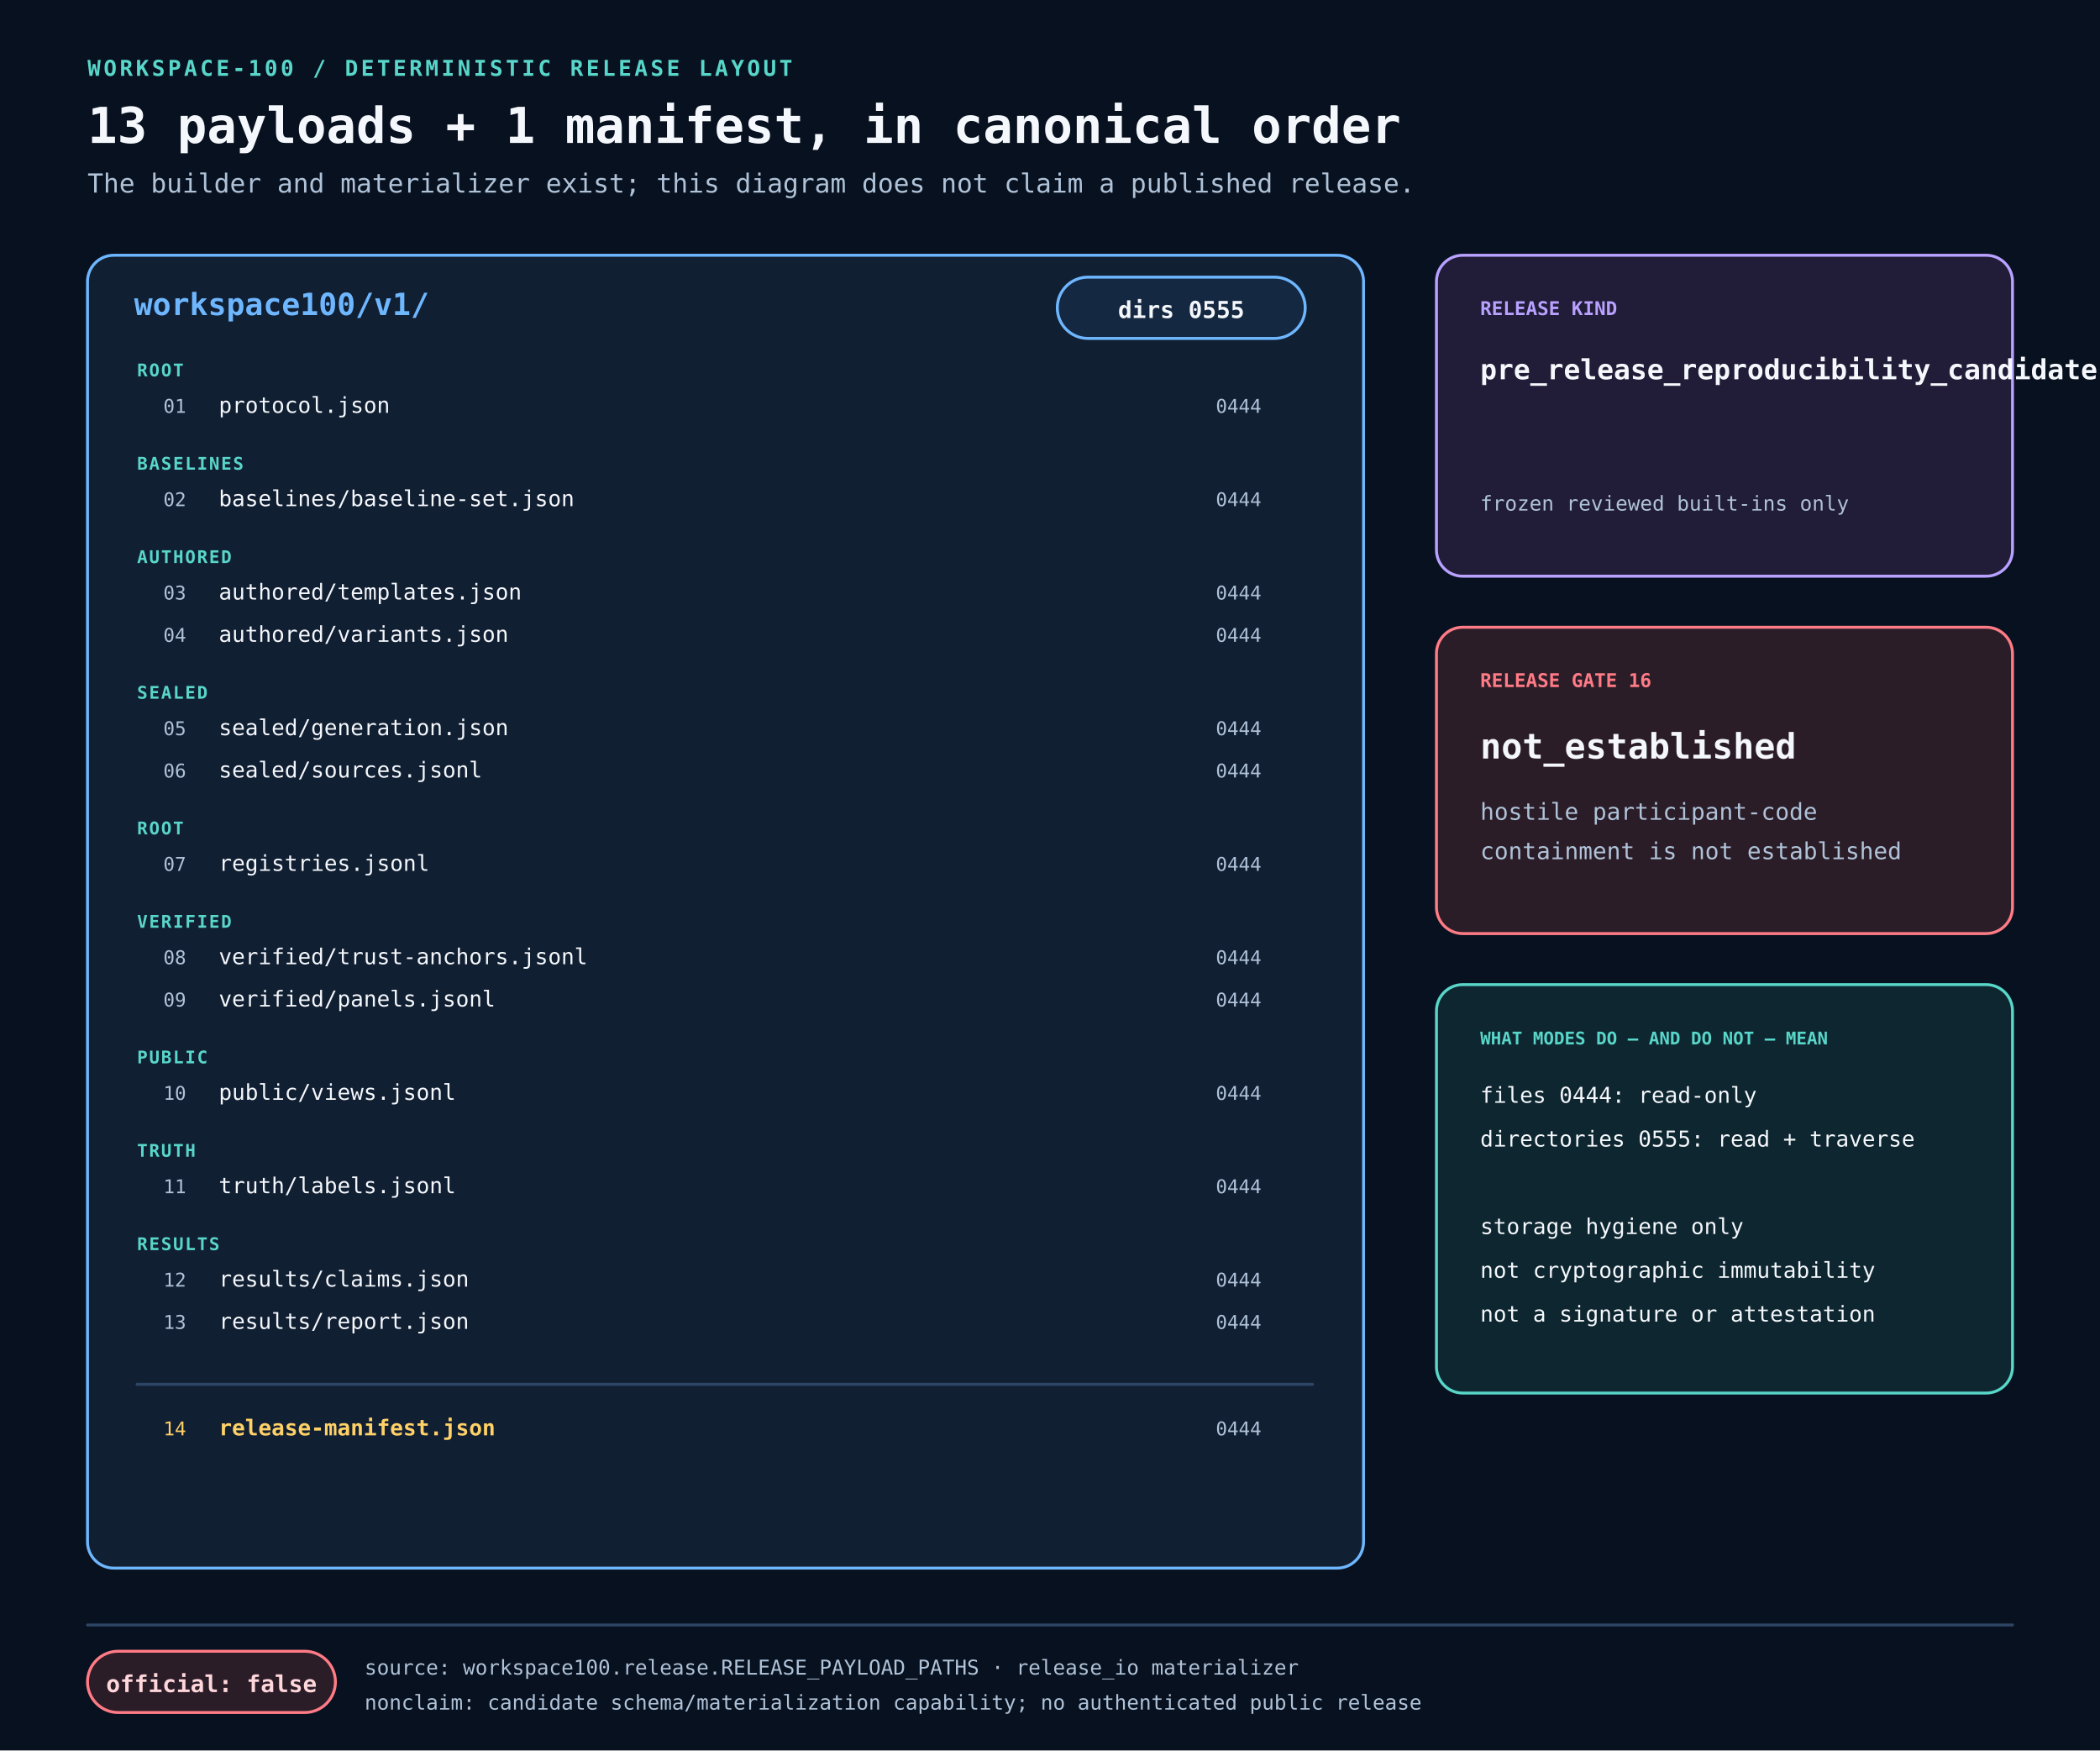
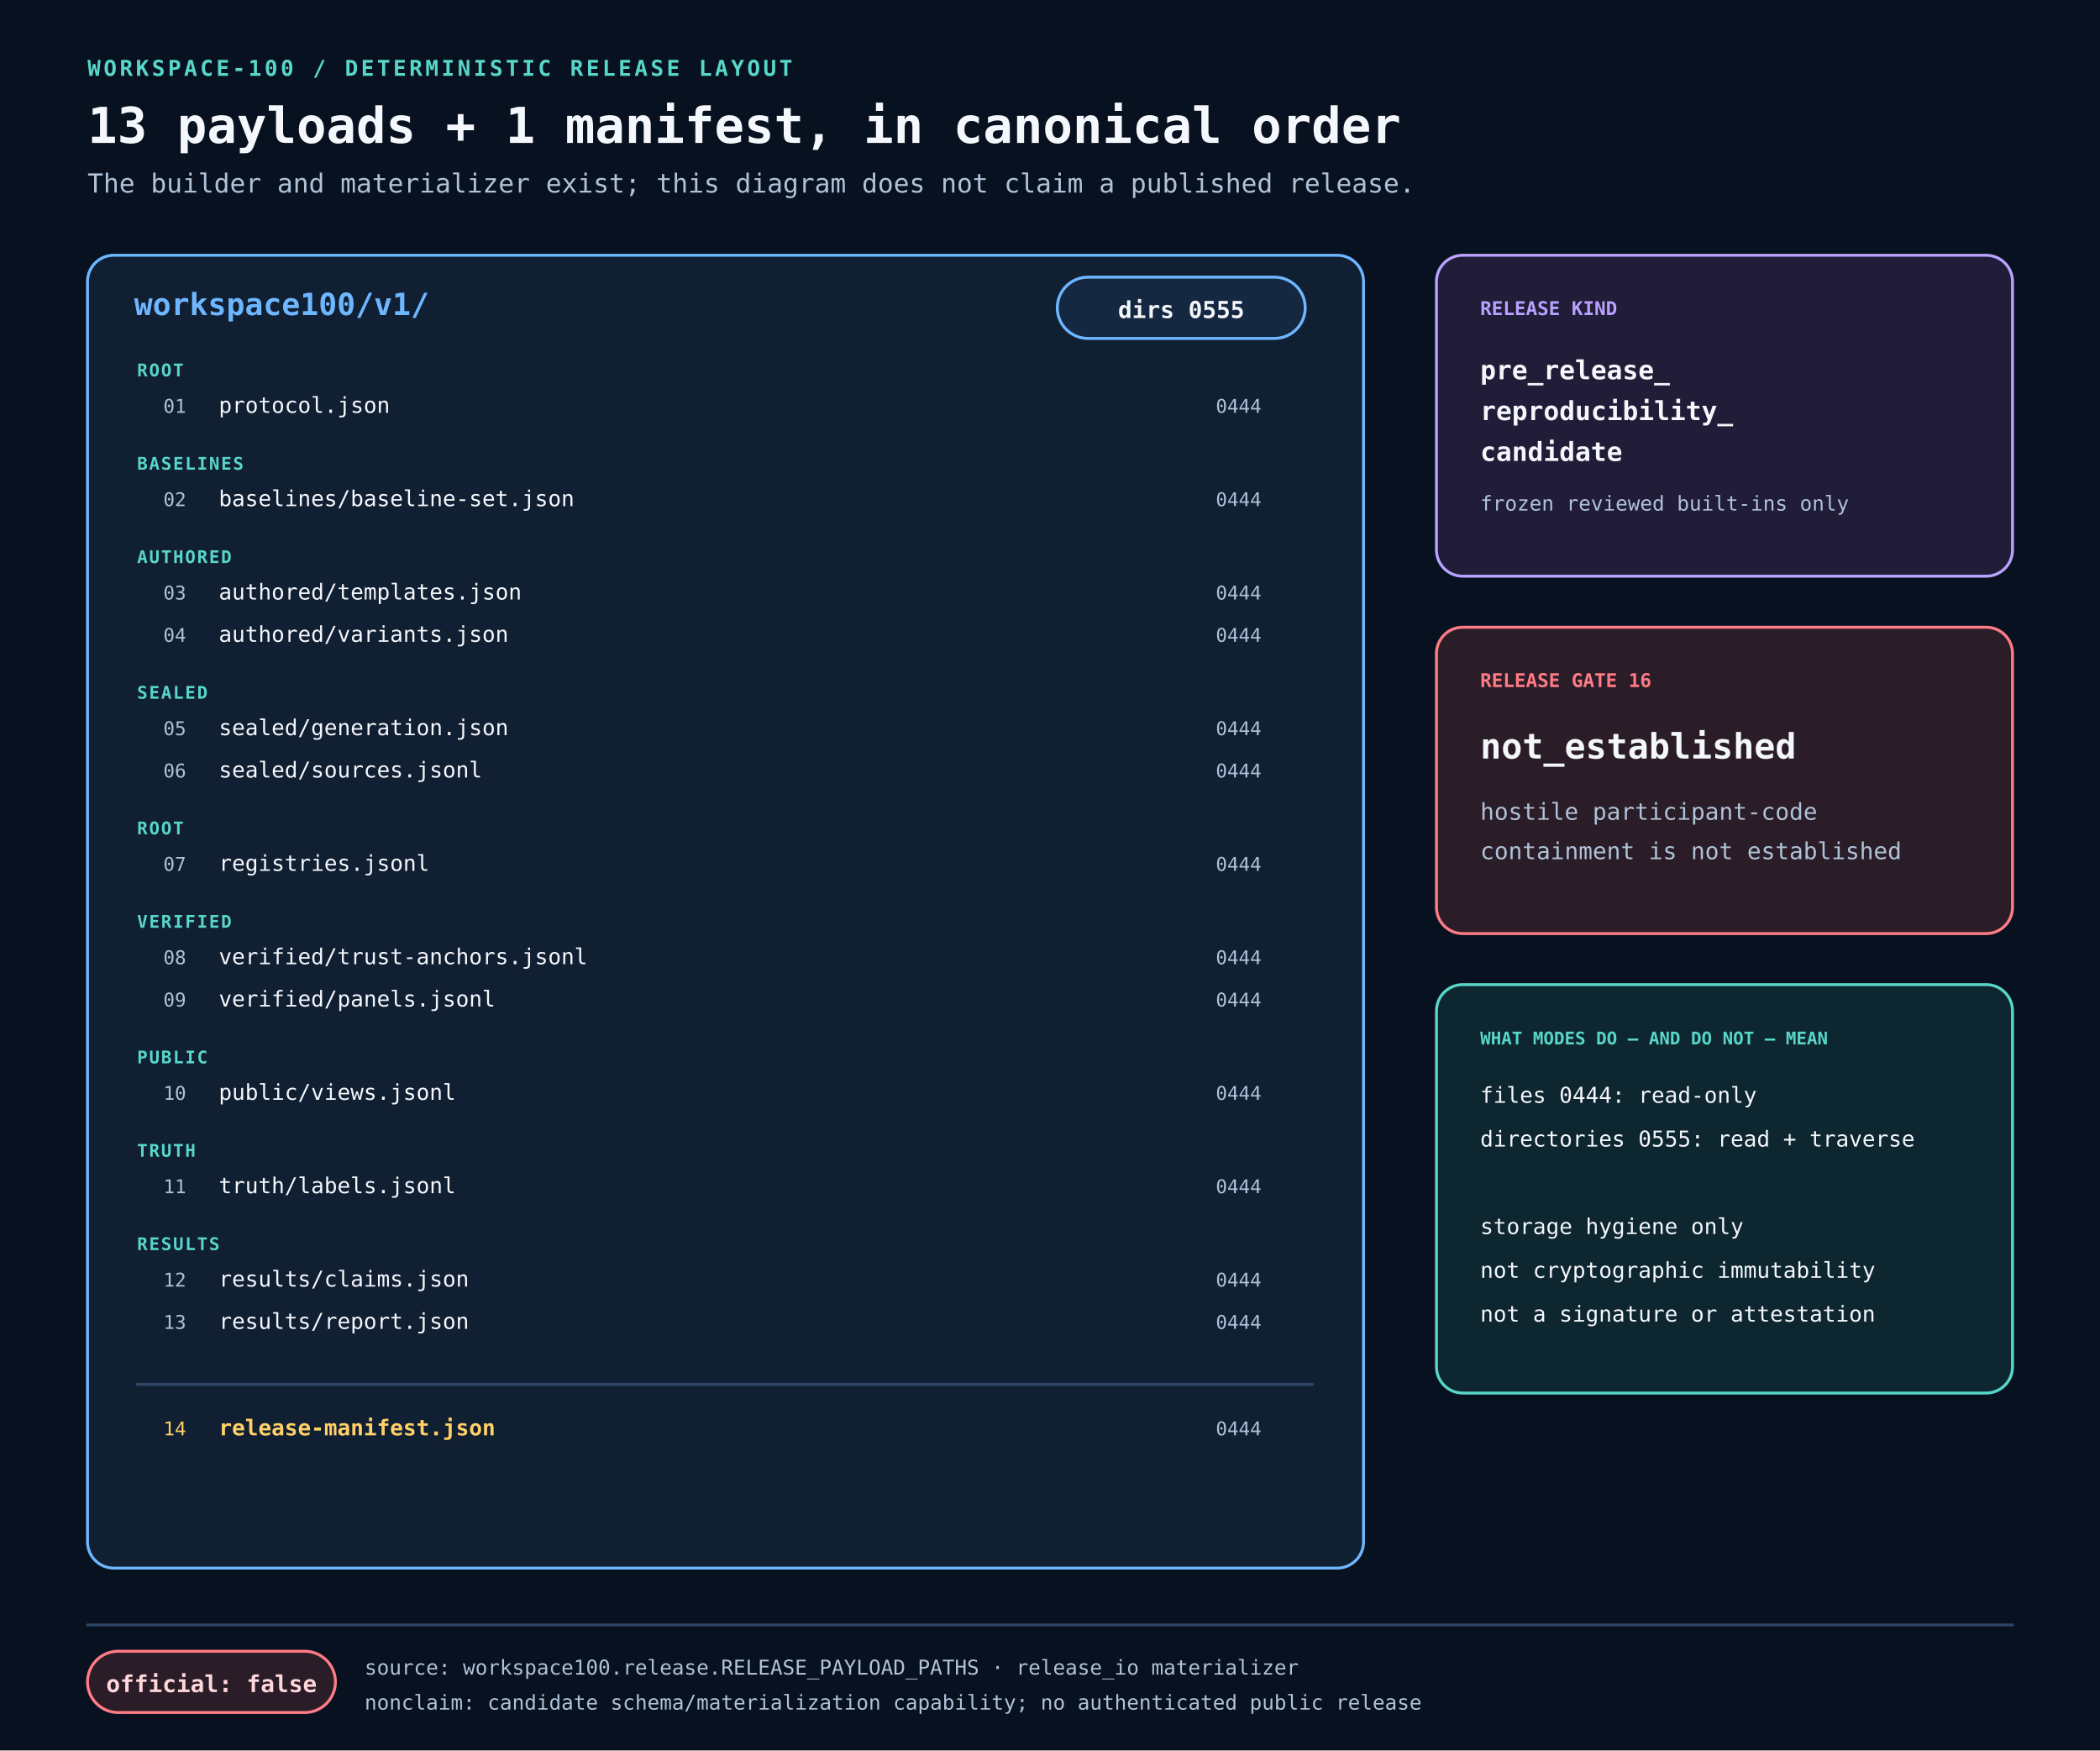
<svg xmlns="http://www.w3.org/2000/svg" width="1440" height="1200" viewBox="0 0 1440 1200" role="img" aria-labelledby="visual-title visual-description">
  <rect x="0" y="0" width="1440" height="1200" fill="#08111f" />
-   <text x="60" y="52" fill="#58d6c9" font-family="monospace" font-size="15" font-weight="700" text-anchor="start" letter-spacing="2">WORKSPACE-100 / DETERMINISTIC RELEASE LAYOUT</text>
-   <text x="60" y="98" fill="#f4f7fb" font-family="monospace" font-size="34" font-weight="700" text-anchor="start" letter-spacing="0">13 payloads + 1 manifest, in canonical order</text>
-   <text x="60" y="132" fill="#afc2d8" font-family="monospace" font-size="18" font-weight="400" text-anchor="start" letter-spacing="0">The builder and materializer exist; this diagram does not claim a published release.</text>
+   <text x="60" y="52" fill="#58d6c9" font-family="DejaVu Sans Mono, Liberation Mono, monospace" font-size="15" font-weight="700" text-anchor="start" letter-spacing="2" textLength="496" lengthAdjust="spacingAndGlyphs">WORKSPACE-100 / DETERMINISTIC RELEASE LAYOUT</text>
+   <text x="60" y="98" fill="#f4f7fb" font-family="DejaVu Sans Mono, Liberation Mono, monospace" font-size="34" font-weight="700" text-anchor="start" letter-spacing="0" textLength="928" lengthAdjust="spacingAndGlyphs">13 payloads + 1 manifest, in canonical order</text>
+   <text x="60" y="132" fill="#afc2d8" font-family="DejaVu Sans Mono, Liberation Mono, monospace" font-size="18" font-weight="400" text-anchor="start" letter-spacing="0" textLength="938" lengthAdjust="spacingAndGlyphs">The builder and materializer exist; this diagram does not claim a published release.</text>
  <rect x="60" y="175" width="875" height="900" rx="18" fill="#111f33" stroke="#6eb7ff" stroke-width="2" />
-   <text x="92" y="216" fill="#6eb7ff" font-family="monospace" font-size="21" font-weight="700" text-anchor="start" letter-spacing="0">workspace100/v1/</text>
+   <text x="92" y="216" fill="#6eb7ff" font-family="DejaVu Sans Mono, Liberation Mono, monospace" font-size="21" font-weight="700" text-anchor="start" letter-spacing="0" textLength="209" lengthAdjust="spacingAndGlyphs">workspace100/v1/</text>
  <rect x="725" y="190" width="170" height="42" rx="21" fill="#152842" stroke="#6eb7ff" stroke-width="2" />
-   <text x="810" y="218" fill="#f4f7fb" font-family="monospace" font-size="16" font-weight="700" text-anchor="middle" letter-spacing="0">dirs 0555</text>
-   <text x="94" y="258" fill="#58d6c9" font-family="monospace" font-size="12" font-weight="700" text-anchor="start" letter-spacing="1">ROOT</text>
-   <text x="112" y="283" fill="#afc2d8" font-family="monospace" font-size="13" font-weight="400" text-anchor="start" letter-spacing="0">01</text>
-   <text x="150" y="283" fill="#f4f7fb" font-family="monospace" font-size="15" font-weight="400" text-anchor="start" letter-spacing="0">protocol.json</text>
-   <text x="865" y="283" fill="#afc2d8" font-family="monospace" font-size="13" font-weight="400" text-anchor="end" letter-spacing="0">0444</text>
-   <text x="94" y="322" fill="#58d6c9" font-family="monospace" font-size="12" font-weight="700" text-anchor="start" letter-spacing="1">BASELINES</text>
-   <text x="112" y="347" fill="#afc2d8" font-family="monospace" font-size="13" font-weight="400" text-anchor="start" letter-spacing="0">02</text>
-   <text x="150" y="347" fill="#f4f7fb" font-family="monospace" font-size="15" font-weight="400" text-anchor="start" letter-spacing="0">baselines/baseline-set.json</text>
-   <text x="865" y="347" fill="#afc2d8" font-family="monospace" font-size="13" font-weight="400" text-anchor="end" letter-spacing="0">0444</text>
-   <text x="94" y="386" fill="#58d6c9" font-family="monospace" font-size="12" font-weight="700" text-anchor="start" letter-spacing="1">AUTHORED</text>
-   <text x="112" y="411" fill="#afc2d8" font-family="monospace" font-size="13" font-weight="400" text-anchor="start" letter-spacing="0">03</text>
-   <text x="150" y="411" fill="#f4f7fb" font-family="monospace" font-size="15" font-weight="400" text-anchor="start" letter-spacing="0">authored/templates.json</text>
-   <text x="865" y="411" fill="#afc2d8" font-family="monospace" font-size="13" font-weight="400" text-anchor="end" letter-spacing="0">0444</text>
-   <text x="112" y="440" fill="#afc2d8" font-family="monospace" font-size="13" font-weight="400" text-anchor="start" letter-spacing="0">04</text>
-   <text x="150" y="440" fill="#f4f7fb" font-family="monospace" font-size="15" font-weight="400" text-anchor="start" letter-spacing="0">authored/variants.json</text>
-   <text x="865" y="440" fill="#afc2d8" font-family="monospace" font-size="13" font-weight="400" text-anchor="end" letter-spacing="0">0444</text>
-   <text x="94" y="479" fill="#58d6c9" font-family="monospace" font-size="12" font-weight="700" text-anchor="start" letter-spacing="1">SEALED</text>
-   <text x="112" y="504" fill="#afc2d8" font-family="monospace" font-size="13" font-weight="400" text-anchor="start" letter-spacing="0">05</text>
-   <text x="150" y="504" fill="#f4f7fb" font-family="monospace" font-size="15" font-weight="400" text-anchor="start" letter-spacing="0">sealed/generation.json</text>
-   <text x="865" y="504" fill="#afc2d8" font-family="monospace" font-size="13" font-weight="400" text-anchor="end" letter-spacing="0">0444</text>
-   <text x="112" y="533" fill="#afc2d8" font-family="monospace" font-size="13" font-weight="400" text-anchor="start" letter-spacing="0">06</text>
-   <text x="150" y="533" fill="#f4f7fb" font-family="monospace" font-size="15" font-weight="400" text-anchor="start" letter-spacing="0">sealed/sources.jsonl</text>
-   <text x="865" y="533" fill="#afc2d8" font-family="monospace" font-size="13" font-weight="400" text-anchor="end" letter-spacing="0">0444</text>
-   <text x="94" y="572" fill="#58d6c9" font-family="monospace" font-size="12" font-weight="700" text-anchor="start" letter-spacing="1">ROOT</text>
-   <text x="112" y="597" fill="#afc2d8" font-family="monospace" font-size="13" font-weight="400" text-anchor="start" letter-spacing="0">07</text>
-   <text x="150" y="597" fill="#f4f7fb" font-family="monospace" font-size="15" font-weight="400" text-anchor="start" letter-spacing="0">registries.jsonl</text>
-   <text x="865" y="597" fill="#afc2d8" font-family="monospace" font-size="13" font-weight="400" text-anchor="end" letter-spacing="0">0444</text>
-   <text x="94" y="636" fill="#58d6c9" font-family="monospace" font-size="12" font-weight="700" text-anchor="start" letter-spacing="1">VERIFIED</text>
-   <text x="112" y="661" fill="#afc2d8" font-family="monospace" font-size="13" font-weight="400" text-anchor="start" letter-spacing="0">08</text>
-   <text x="150" y="661" fill="#f4f7fb" font-family="monospace" font-size="15" font-weight="400" text-anchor="start" letter-spacing="0">verified/trust-anchors.jsonl</text>
-   <text x="865" y="661" fill="#afc2d8" font-family="monospace" font-size="13" font-weight="400" text-anchor="end" letter-spacing="0">0444</text>
-   <text x="112" y="690" fill="#afc2d8" font-family="monospace" font-size="13" font-weight="400" text-anchor="start" letter-spacing="0">09</text>
-   <text x="150" y="690" fill="#f4f7fb" font-family="monospace" font-size="15" font-weight="400" text-anchor="start" letter-spacing="0">verified/panels.jsonl</text>
-   <text x="865" y="690" fill="#afc2d8" font-family="monospace" font-size="13" font-weight="400" text-anchor="end" letter-spacing="0">0444</text>
-   <text x="94" y="729" fill="#58d6c9" font-family="monospace" font-size="12" font-weight="700" text-anchor="start" letter-spacing="1">PUBLIC</text>
-   <text x="112" y="754" fill="#afc2d8" font-family="monospace" font-size="13" font-weight="400" text-anchor="start" letter-spacing="0">10</text>
-   <text x="150" y="754" fill="#f4f7fb" font-family="monospace" font-size="15" font-weight="400" text-anchor="start" letter-spacing="0">public/views.jsonl</text>
-   <text x="865" y="754" fill="#afc2d8" font-family="monospace" font-size="13" font-weight="400" text-anchor="end" letter-spacing="0">0444</text>
-   <text x="94" y="793" fill="#58d6c9" font-family="monospace" font-size="12" font-weight="700" text-anchor="start" letter-spacing="1">TRUTH</text>
-   <text x="112" y="818" fill="#afc2d8" font-family="monospace" font-size="13" font-weight="400" text-anchor="start" letter-spacing="0">11</text>
-   <text x="150" y="818" fill="#f4f7fb" font-family="monospace" font-size="15" font-weight="400" text-anchor="start" letter-spacing="0">truth/labels.jsonl</text>
-   <text x="865" y="818" fill="#afc2d8" font-family="monospace" font-size="13" font-weight="400" text-anchor="end" letter-spacing="0">0444</text>
-   <text x="94" y="857" fill="#58d6c9" font-family="monospace" font-size="12" font-weight="700" text-anchor="start" letter-spacing="1">RESULTS</text>
-   <text x="112" y="882" fill="#afc2d8" font-family="monospace" font-size="13" font-weight="400" text-anchor="start" letter-spacing="0">12</text>
-   <text x="150" y="882" fill="#f4f7fb" font-family="monospace" font-size="15" font-weight="400" text-anchor="start" letter-spacing="0">results/claims.json</text>
-   <text x="865" y="882" fill="#afc2d8" font-family="monospace" font-size="13" font-weight="400" text-anchor="end" letter-spacing="0">0444</text>
-   <text x="112" y="911" fill="#afc2d8" font-family="monospace" font-size="13" font-weight="400" text-anchor="start" letter-spacing="0">13</text>
-   <text x="150" y="911" fill="#f4f7fb" font-family="monospace" font-size="15" font-weight="400" text-anchor="start" letter-spacing="0">results/report.json</text>
-   <text x="865" y="911" fill="#afc2d8" font-family="monospace" font-size="13" font-weight="400" text-anchor="end" letter-spacing="0">0444</text>
+   <text x="810" y="218" fill="#f4f7fb" font-family="DejaVu Sans Mono, Liberation Mono, monospace" font-size="16" font-weight="700" text-anchor="middle" letter-spacing="0" textLength="90" lengthAdjust="spacingAndGlyphs">dirs 0555</text>
+   <text x="94" y="258" fill="#58d6c9" font-family="DejaVu Sans Mono, Liberation Mono, monospace" font-size="12" font-weight="700" text-anchor="start" letter-spacing="1" textLength="33" lengthAdjust="spacingAndGlyphs">ROOT</text>
+   <text x="112" y="283" fill="#afc2d8" font-family="DejaVu Sans Mono, Liberation Mono, monospace" font-size="13" font-weight="400" text-anchor="start" letter-spacing="0" textLength="17" lengthAdjust="spacingAndGlyphs">01</text>
+   <text x="150" y="283" fill="#f4f7fb" font-family="DejaVu Sans Mono, Liberation Mono, monospace" font-size="15" font-weight="400" text-anchor="start" letter-spacing="0" textLength="121" lengthAdjust="spacingAndGlyphs">protocol.json</text>
+   <text x="865" y="283" fill="#afc2d8" font-family="DejaVu Sans Mono, Liberation Mono, monospace" font-size="13" font-weight="400" text-anchor="end" letter-spacing="0" textLength="33" lengthAdjust="spacingAndGlyphs">0444</text>
+   <text x="94" y="322" fill="#58d6c9" font-family="DejaVu Sans Mono, Liberation Mono, monospace" font-size="12" font-weight="700" text-anchor="start" letter-spacing="1" textLength="75" lengthAdjust="spacingAndGlyphs">BASELINES</text>
+   <text x="112" y="347" fill="#afc2d8" font-family="DejaVu Sans Mono, Liberation Mono, monospace" font-size="13" font-weight="400" text-anchor="start" letter-spacing="0" textLength="17" lengthAdjust="spacingAndGlyphs">02</text>
+   <text x="150" y="347" fill="#f4f7fb" font-family="DejaVu Sans Mono, Liberation Mono, monospace" font-size="15" font-weight="400" text-anchor="start" letter-spacing="0" textLength="252" lengthAdjust="spacingAndGlyphs">baselines/baseline-set.json</text>
+   <text x="865" y="347" fill="#afc2d8" font-family="DejaVu Sans Mono, Liberation Mono, monospace" font-size="13" font-weight="400" text-anchor="end" letter-spacing="0" textLength="33" lengthAdjust="spacingAndGlyphs">0444</text>
+   <text x="94" y="386" fill="#58d6c9" font-family="DejaVu Sans Mono, Liberation Mono, monospace" font-size="12" font-weight="700" text-anchor="start" letter-spacing="1" textLength="67" lengthAdjust="spacingAndGlyphs">AUTHORED</text>
+   <text x="112" y="411" fill="#afc2d8" font-family="DejaVu Sans Mono, Liberation Mono, monospace" font-size="13" font-weight="400" text-anchor="start" letter-spacing="0" textLength="17" lengthAdjust="spacingAndGlyphs">03</text>
+   <text x="150" y="411" fill="#f4f7fb" font-family="DejaVu Sans Mono, Liberation Mono, monospace" font-size="15" font-weight="400" text-anchor="start" letter-spacing="0" textLength="214" lengthAdjust="spacingAndGlyphs">authored/templates.json</text>
+   <text x="865" y="411" fill="#afc2d8" font-family="DejaVu Sans Mono, Liberation Mono, monospace" font-size="13" font-weight="400" text-anchor="end" letter-spacing="0" textLength="33" lengthAdjust="spacingAndGlyphs">0444</text>
+   <text x="112" y="440" fill="#afc2d8" font-family="DejaVu Sans Mono, Liberation Mono, monospace" font-size="13" font-weight="400" text-anchor="start" letter-spacing="0" textLength="17" lengthAdjust="spacingAndGlyphs">04</text>
+   <text x="150" y="440" fill="#f4f7fb" font-family="DejaVu Sans Mono, Liberation Mono, monospace" font-size="15" font-weight="400" text-anchor="start" letter-spacing="0" textLength="205" lengthAdjust="spacingAndGlyphs">authored/variants.json</text>
+   <text x="865" y="440" fill="#afc2d8" font-family="DejaVu Sans Mono, Liberation Mono, monospace" font-size="13" font-weight="400" text-anchor="end" letter-spacing="0" textLength="33" lengthAdjust="spacingAndGlyphs">0444</text>
+   <text x="94" y="479" fill="#58d6c9" font-family="DejaVu Sans Mono, Liberation Mono, monospace" font-size="12" font-weight="700" text-anchor="start" letter-spacing="1" textLength="50" lengthAdjust="spacingAndGlyphs">SEALED</text>
+   <text x="112" y="504" fill="#afc2d8" font-family="DejaVu Sans Mono, Liberation Mono, monospace" font-size="13" font-weight="400" text-anchor="start" letter-spacing="0" textLength="17" lengthAdjust="spacingAndGlyphs">05</text>
+   <text x="150" y="504" fill="#f4f7fb" font-family="DejaVu Sans Mono, Liberation Mono, monospace" font-size="15" font-weight="400" text-anchor="start" letter-spacing="0" textLength="205" lengthAdjust="spacingAndGlyphs">sealed/generation.json</text>
+   <text x="865" y="504" fill="#afc2d8" font-family="DejaVu Sans Mono, Liberation Mono, monospace" font-size="13" font-weight="400" text-anchor="end" letter-spacing="0" textLength="33" lengthAdjust="spacingAndGlyphs">0444</text>
+   <text x="112" y="533" fill="#afc2d8" font-family="DejaVu Sans Mono, Liberation Mono, monospace" font-size="13" font-weight="400" text-anchor="start" letter-spacing="0" textLength="17" lengthAdjust="spacingAndGlyphs">06</text>
+   <text x="150" y="533" fill="#f4f7fb" font-family="DejaVu Sans Mono, Liberation Mono, monospace" font-size="15" font-weight="400" text-anchor="start" letter-spacing="0" textLength="186" lengthAdjust="spacingAndGlyphs">sealed/sources.jsonl</text>
+   <text x="865" y="533" fill="#afc2d8" font-family="DejaVu Sans Mono, Liberation Mono, monospace" font-size="13" font-weight="400" text-anchor="end" letter-spacing="0" textLength="33" lengthAdjust="spacingAndGlyphs">0444</text>
+   <text x="94" y="572" fill="#58d6c9" font-family="DejaVu Sans Mono, Liberation Mono, monospace" font-size="12" font-weight="700" text-anchor="start" letter-spacing="1" textLength="33" lengthAdjust="spacingAndGlyphs">ROOT</text>
+   <text x="112" y="597" fill="#afc2d8" font-family="DejaVu Sans Mono, Liberation Mono, monospace" font-size="13" font-weight="400" text-anchor="start" letter-spacing="0" textLength="17" lengthAdjust="spacingAndGlyphs">07</text>
+   <text x="150" y="597" fill="#f4f7fb" font-family="DejaVu Sans Mono, Liberation Mono, monospace" font-size="15" font-weight="400" text-anchor="start" letter-spacing="0" textLength="149" lengthAdjust="spacingAndGlyphs">registries.jsonl</text>
+   <text x="865" y="597" fill="#afc2d8" font-family="DejaVu Sans Mono, Liberation Mono, monospace" font-size="13" font-weight="400" text-anchor="end" letter-spacing="0" textLength="33" lengthAdjust="spacingAndGlyphs">0444</text>
+   <text x="94" y="636" fill="#58d6c9" font-family="DejaVu Sans Mono, Liberation Mono, monospace" font-size="12" font-weight="700" text-anchor="start" letter-spacing="1" textLength="67" lengthAdjust="spacingAndGlyphs">VERIFIED</text>
+   <text x="112" y="661" fill="#afc2d8" font-family="DejaVu Sans Mono, Liberation Mono, monospace" font-size="13" font-weight="400" text-anchor="start" letter-spacing="0" textLength="17" lengthAdjust="spacingAndGlyphs">08</text>
+   <text x="150" y="661" fill="#f4f7fb" font-family="DejaVu Sans Mono, Liberation Mono, monospace" font-size="15" font-weight="400" text-anchor="start" letter-spacing="0" textLength="261" lengthAdjust="spacingAndGlyphs">verified/trust-anchors.jsonl</text>
+   <text x="865" y="661" fill="#afc2d8" font-family="DejaVu Sans Mono, Liberation Mono, monospace" font-size="13" font-weight="400" text-anchor="end" letter-spacing="0" textLength="33" lengthAdjust="spacingAndGlyphs">0444</text>
+   <text x="112" y="690" fill="#afc2d8" font-family="DejaVu Sans Mono, Liberation Mono, monospace" font-size="13" font-weight="400" text-anchor="start" letter-spacing="0" textLength="17" lengthAdjust="spacingAndGlyphs">09</text>
+   <text x="150" y="690" fill="#f4f7fb" font-family="DejaVu Sans Mono, Liberation Mono, monospace" font-size="15" font-weight="400" text-anchor="start" letter-spacing="0" textLength="196" lengthAdjust="spacingAndGlyphs">verified/panels.jsonl</text>
+   <text x="865" y="690" fill="#afc2d8" font-family="DejaVu Sans Mono, Liberation Mono, monospace" font-size="13" font-weight="400" text-anchor="end" letter-spacing="0" textLength="33" lengthAdjust="spacingAndGlyphs">0444</text>
+   <text x="94" y="729" fill="#58d6c9" font-family="DejaVu Sans Mono, Liberation Mono, monospace" font-size="12" font-weight="700" text-anchor="start" letter-spacing="1" textLength="50" lengthAdjust="spacingAndGlyphs">PUBLIC</text>
+   <text x="112" y="754" fill="#afc2d8" font-family="DejaVu Sans Mono, Liberation Mono, monospace" font-size="13" font-weight="400" text-anchor="start" letter-spacing="0" textLength="17" lengthAdjust="spacingAndGlyphs">10</text>
+   <text x="150" y="754" fill="#f4f7fb" font-family="DejaVu Sans Mono, Liberation Mono, monospace" font-size="15" font-weight="400" text-anchor="start" letter-spacing="0" textLength="168" lengthAdjust="spacingAndGlyphs">public/views.jsonl</text>
+   <text x="865" y="754" fill="#afc2d8" font-family="DejaVu Sans Mono, Liberation Mono, monospace" font-size="13" font-weight="400" text-anchor="end" letter-spacing="0" textLength="33" lengthAdjust="spacingAndGlyphs">0444</text>
+   <text x="94" y="793" fill="#58d6c9" font-family="DejaVu Sans Mono, Liberation Mono, monospace" font-size="12" font-weight="700" text-anchor="start" letter-spacing="1" textLength="42" lengthAdjust="spacingAndGlyphs">TRUTH</text>
+   <text x="112" y="818" fill="#afc2d8" font-family="DejaVu Sans Mono, Liberation Mono, monospace" font-size="13" font-weight="400" text-anchor="start" letter-spacing="0" textLength="17" lengthAdjust="spacingAndGlyphs">11</text>
+   <text x="150" y="818" fill="#f4f7fb" font-family="DejaVu Sans Mono, Liberation Mono, monospace" font-size="15" font-weight="400" text-anchor="start" letter-spacing="0" textLength="168" lengthAdjust="spacingAndGlyphs">truth/labels.jsonl</text>
+   <text x="865" y="818" fill="#afc2d8" font-family="DejaVu Sans Mono, Liberation Mono, monospace" font-size="13" font-weight="400" text-anchor="end" letter-spacing="0" textLength="33" lengthAdjust="spacingAndGlyphs">0444</text>
+   <text x="94" y="857" fill="#58d6c9" font-family="DejaVu Sans Mono, Liberation Mono, monospace" font-size="12" font-weight="700" text-anchor="start" letter-spacing="1" textLength="59" lengthAdjust="spacingAndGlyphs">RESULTS</text>
+   <text x="112" y="882" fill="#afc2d8" font-family="DejaVu Sans Mono, Liberation Mono, monospace" font-size="13" font-weight="400" text-anchor="start" letter-spacing="0" textLength="17" lengthAdjust="spacingAndGlyphs">12</text>
+   <text x="150" y="882" fill="#f4f7fb" font-family="DejaVu Sans Mono, Liberation Mono, monospace" font-size="15" font-weight="400" text-anchor="start" letter-spacing="0" textLength="177" lengthAdjust="spacingAndGlyphs">results/claims.json</text>
+   <text x="865" y="882" fill="#afc2d8" font-family="DejaVu Sans Mono, Liberation Mono, monospace" font-size="13" font-weight="400" text-anchor="end" letter-spacing="0" textLength="33" lengthAdjust="spacingAndGlyphs">0444</text>
+   <text x="112" y="911" fill="#afc2d8" font-family="DejaVu Sans Mono, Liberation Mono, monospace" font-size="13" font-weight="400" text-anchor="start" letter-spacing="0" textLength="17" lengthAdjust="spacingAndGlyphs">13</text>
+   <text x="150" y="911" fill="#f4f7fb" font-family="DejaVu Sans Mono, Liberation Mono, monospace" font-size="15" font-weight="400" text-anchor="start" letter-spacing="0" textLength="177" lengthAdjust="spacingAndGlyphs">results/report.json</text>
+   <text x="865" y="911" fill="#afc2d8" font-family="DejaVu Sans Mono, Liberation Mono, monospace" font-size="13" font-weight="400" text-anchor="end" letter-spacing="0" textLength="33" lengthAdjust="spacingAndGlyphs">0444</text>
  <line x1="94" y1="949" x2="900" y2="949" stroke="#2d4665" stroke-width="2" stroke-linecap="round" />
-   <text x="112" y="984" fill="#ffd166" font-family="monospace" font-size="13" font-weight="400" text-anchor="start" letter-spacing="0">14</text>
-   <text x="150" y="984" fill="#ffd166" font-family="monospace" font-size="15" font-weight="700" text-anchor="start" letter-spacing="0">release-manifest.json</text>
-   <text x="865" y="984" fill="#afc2d8" font-family="monospace" font-size="13" font-weight="400" text-anchor="end" letter-spacing="0">0444</text>
+   <text x="112" y="984" fill="#ffd166" font-family="DejaVu Sans Mono, Liberation Mono, monospace" font-size="13" font-weight="400" text-anchor="start" letter-spacing="0" textLength="17" lengthAdjust="spacingAndGlyphs">14</text>
+   <text x="150" y="984" fill="#ffd166" font-family="DejaVu Sans Mono, Liberation Mono, monospace" font-size="15" font-weight="700" text-anchor="start" letter-spacing="0" textLength="196" lengthAdjust="spacingAndGlyphs">release-manifest.json</text>
+   <text x="865" y="984" fill="#afc2d8" font-family="DejaVu Sans Mono, Liberation Mono, monospace" font-size="13" font-weight="400" text-anchor="end" letter-spacing="0" textLength="33" lengthAdjust="spacingAndGlyphs">0444</text>
  <rect x="985" y="175" width="395" height="220" rx="18" fill="#211c37" stroke="#b8a1ff" stroke-width="2" />
-   <text x="1015" y="216" fill="#b8a1ff" font-family="monospace" font-size="13" font-weight="700" text-anchor="start" letter-spacing="0">RELEASE KIND</text>
-   <text x="1015" y="260" fill="#f4f7fb" font-family="monospace" font-size="19" font-weight="700" text-anchor="start" letter-spacing="0">pre_release_reproducibility_candidate</text>
-   <text x="1015" y="350" fill="#afc2d8" font-family="monospace" font-size="14" font-weight="400" text-anchor="start" letter-spacing="0">frozen reviewed built-ins only</text>
+   <text x="1015" y="216" fill="#b8a1ff" font-family="DejaVu Sans Mono, Liberation Mono, monospace" font-size="13" font-weight="700" text-anchor="start" letter-spacing="0" textLength="97" lengthAdjust="spacingAndGlyphs">RELEASE KIND</text>
+   <text x="1015" y="260" fill="#f4f7fb" font-family="DejaVu Sans Mono, Liberation Mono, monospace" font-size="18" font-weight="700" text-anchor="start" letter-spacing="0" textLength="134" lengthAdjust="spacingAndGlyphs">pre_release_</text>
+   <text x="1015" y="288" fill="#f4f7fb" font-family="DejaVu Sans Mono, Liberation Mono, monospace" font-size="18" font-weight="700" text-anchor="start" letter-spacing="0" textLength="179" lengthAdjust="spacingAndGlyphs">reproducibility_</text>
+   <text x="1015" y="316" fill="#f4f7fb" font-family="DejaVu Sans Mono, Liberation Mono, monospace" font-size="18" font-weight="700" text-anchor="start" letter-spacing="0" textLength="101" lengthAdjust="spacingAndGlyphs">candidate</text>
+   <text x="1015" y="350" fill="#afc2d8" font-family="DejaVu Sans Mono, Liberation Mono, monospace" font-size="14" font-weight="400" text-anchor="start" letter-spacing="0" textLength="261" lengthAdjust="spacingAndGlyphs">frozen reviewed built-ins only</text>
  <rect x="985" y="430" width="395" height="210" rx="18" fill="#2b1d28" stroke="#ff7b86" stroke-width="2" />
-   <text x="1015" y="471" fill="#ff7b86" font-family="monospace" font-size="13" font-weight="700" text-anchor="start" letter-spacing="0">RELEASE GATE 16</text>
-   <text x="1015" y="520" fill="#f4f7fb" font-family="monospace" font-size="24" font-weight="700" text-anchor="start" letter-spacing="0">not_established</text>
-   <text x="1015" y="562" fill="#afc2d8" font-family="monospace" font-size="16" font-weight="400" text-anchor="start" letter-spacing="0">hostile participant-code</text>
-   <text x="1015" y="589" fill="#afc2d8" font-family="monospace" font-size="16" font-weight="400" text-anchor="start" letter-spacing="0">containment is not established</text>
+   <text x="1015" y="471" fill="#ff7b86" font-family="DejaVu Sans Mono, Liberation Mono, monospace" font-size="13" font-weight="700" text-anchor="start" letter-spacing="0" textLength="121" lengthAdjust="spacingAndGlyphs">RELEASE GATE 16</text>
+   <text x="1015" y="520" fill="#f4f7fb" font-family="DejaVu Sans Mono, Liberation Mono, monospace" font-size="24" font-weight="700" text-anchor="start" letter-spacing="0" textLength="224" lengthAdjust="spacingAndGlyphs">not_established</text>
+   <text x="1015" y="562" fill="#afc2d8" font-family="DejaVu Sans Mono, Liberation Mono, monospace" font-size="16" font-weight="400" text-anchor="start" letter-spacing="0" textLength="239" lengthAdjust="spacingAndGlyphs">hostile participant-code</text>
+   <text x="1015" y="589" fill="#afc2d8" font-family="DejaVu Sans Mono, Liberation Mono, monospace" font-size="16" font-weight="400" text-anchor="start" letter-spacing="0" textLength="298" lengthAdjust="spacingAndGlyphs">containment is not established</text>
  <rect x="985" y="675" width="395" height="280" rx="18" fill="#0e2630" stroke="#58d6c9" stroke-width="2" />
-   <text x="1015" y="716" fill="#58d6c9" font-family="monospace" font-size="12" font-weight="700" text-anchor="start" letter-spacing="0">WHAT MODES DO — AND DO NOT — MEAN</text>
-   <text x="1015" y="756" fill="#f4f7fb" font-family="monospace" font-size="15" font-weight="400" text-anchor="start" letter-spacing="0">files 0444: read-only</text>
-   <text x="1015" y="786" fill="#f4f7fb" font-family="monospace" font-size="15" font-weight="400" text-anchor="start" letter-spacing="0">directories 0555: read + traverse</text>
-   <text x="1015" y="816" fill="#f4f7fb" font-family="monospace" font-size="15" font-weight="400" text-anchor="start" letter-spacing="0" />
-   <text x="1015" y="846" fill="#f4f7fb" font-family="monospace" font-size="15" font-weight="400" text-anchor="start" letter-spacing="0">storage hygiene only</text>
-   <text x="1015" y="876" fill="#f4f7fb" font-family="monospace" font-size="15" font-weight="400" text-anchor="start" letter-spacing="0">not cryptographic immutability</text>
-   <text x="1015" y="906" fill="#f4f7fb" font-family="monospace" font-size="15" font-weight="400" text-anchor="start" letter-spacing="0">not a signature or attestation</text>
+   <text x="1015" y="716" fill="#58d6c9" font-family="DejaVu Sans Mono, Liberation Mono, monospace" font-size="12" font-weight="700" text-anchor="start" letter-spacing="0" textLength="246" lengthAdjust="spacingAndGlyphs">WHAT MODES DO — AND DO NOT — MEAN</text>
+   <text x="1015" y="756" fill="#f4f7fb" font-family="DejaVu Sans Mono, Liberation Mono, monospace" font-size="15" font-weight="400" text-anchor="start" letter-spacing="0" textLength="196" lengthAdjust="spacingAndGlyphs">files 0444: read-only</text>
+   <text x="1015" y="786" fill="#f4f7fb" font-family="DejaVu Sans Mono, Liberation Mono, monospace" font-size="15" font-weight="400" text-anchor="start" letter-spacing="0" textLength="307" lengthAdjust="spacingAndGlyphs">directories 0555: read + traverse</text>
+   <text x="1015" y="846" fill="#f4f7fb" font-family="DejaVu Sans Mono, Liberation Mono, monospace" font-size="15" font-weight="400" text-anchor="start" letter-spacing="0" textLength="186" lengthAdjust="spacingAndGlyphs">storage hygiene only</text>
+   <text x="1015" y="876" fill="#f4f7fb" font-family="DejaVu Sans Mono, Liberation Mono, monospace" font-size="15" font-weight="400" text-anchor="start" letter-spacing="0" textLength="279" lengthAdjust="spacingAndGlyphs">not cryptographic immutability</text>
+   <text x="1015" y="906" fill="#f4f7fb" font-family="DejaVu Sans Mono, Liberation Mono, monospace" font-size="15" font-weight="400" text-anchor="start" letter-spacing="0" textLength="279" lengthAdjust="spacingAndGlyphs">not a signature or attestation</text>
  <line x1="60" y1="1114" x2="1380" y2="1114" stroke="#2d4665" stroke-width="2" stroke-linecap="round" />
  <rect x="60" y="1132" width="170" height="42" rx="21" fill="#2b1d28" stroke="#ff7b86" stroke-width="2" />
-   <text x="145" y="1160" fill="#ffd7db" font-family="monospace" font-size="16" font-weight="700" text-anchor="middle" letter-spacing="0">official: false</text>
-   <text x="250" y="1148" fill="#afc2d8" font-family="monospace" font-size="14" font-weight="400" text-anchor="start" letter-spacing="0">source: workspace100.release.RELEASE_PAYLOAD_PATHS · release_io materializer</text>
-   <text x="250" y="1172" fill="#afc2d8" font-family="monospace" font-size="14" font-weight="400" text-anchor="start" letter-spacing="0">nonclaim: candidate schema/materialization capability; no authenticated public release</text>
+   <text x="145" y="1160" fill="#ffd7db" font-family="DejaVu Sans Mono, Liberation Mono, monospace" font-size="16" font-weight="700" text-anchor="middle" letter-spacing="0" textLength="149" lengthAdjust="spacingAndGlyphs">official: false</text>
+   <text x="250" y="1148" fill="#afc2d8" font-family="DejaVu Sans Mono, Liberation Mono, monospace" font-size="14" font-weight="400" text-anchor="start" letter-spacing="0" textLength="660" lengthAdjust="spacingAndGlyphs">source: workspace100.release.RELEASE_PAYLOAD_PATHS · release_io materializer</text>
+   <text x="250" y="1172" fill="#afc2d8" font-family="DejaVu Sans Mono, Liberation Mono, monospace" font-size="14" font-weight="400" text-anchor="start" letter-spacing="0" textLength="747" lengthAdjust="spacingAndGlyphs">nonclaim: candidate schema/materialization capability; no authenticated public release</text>
</svg>
